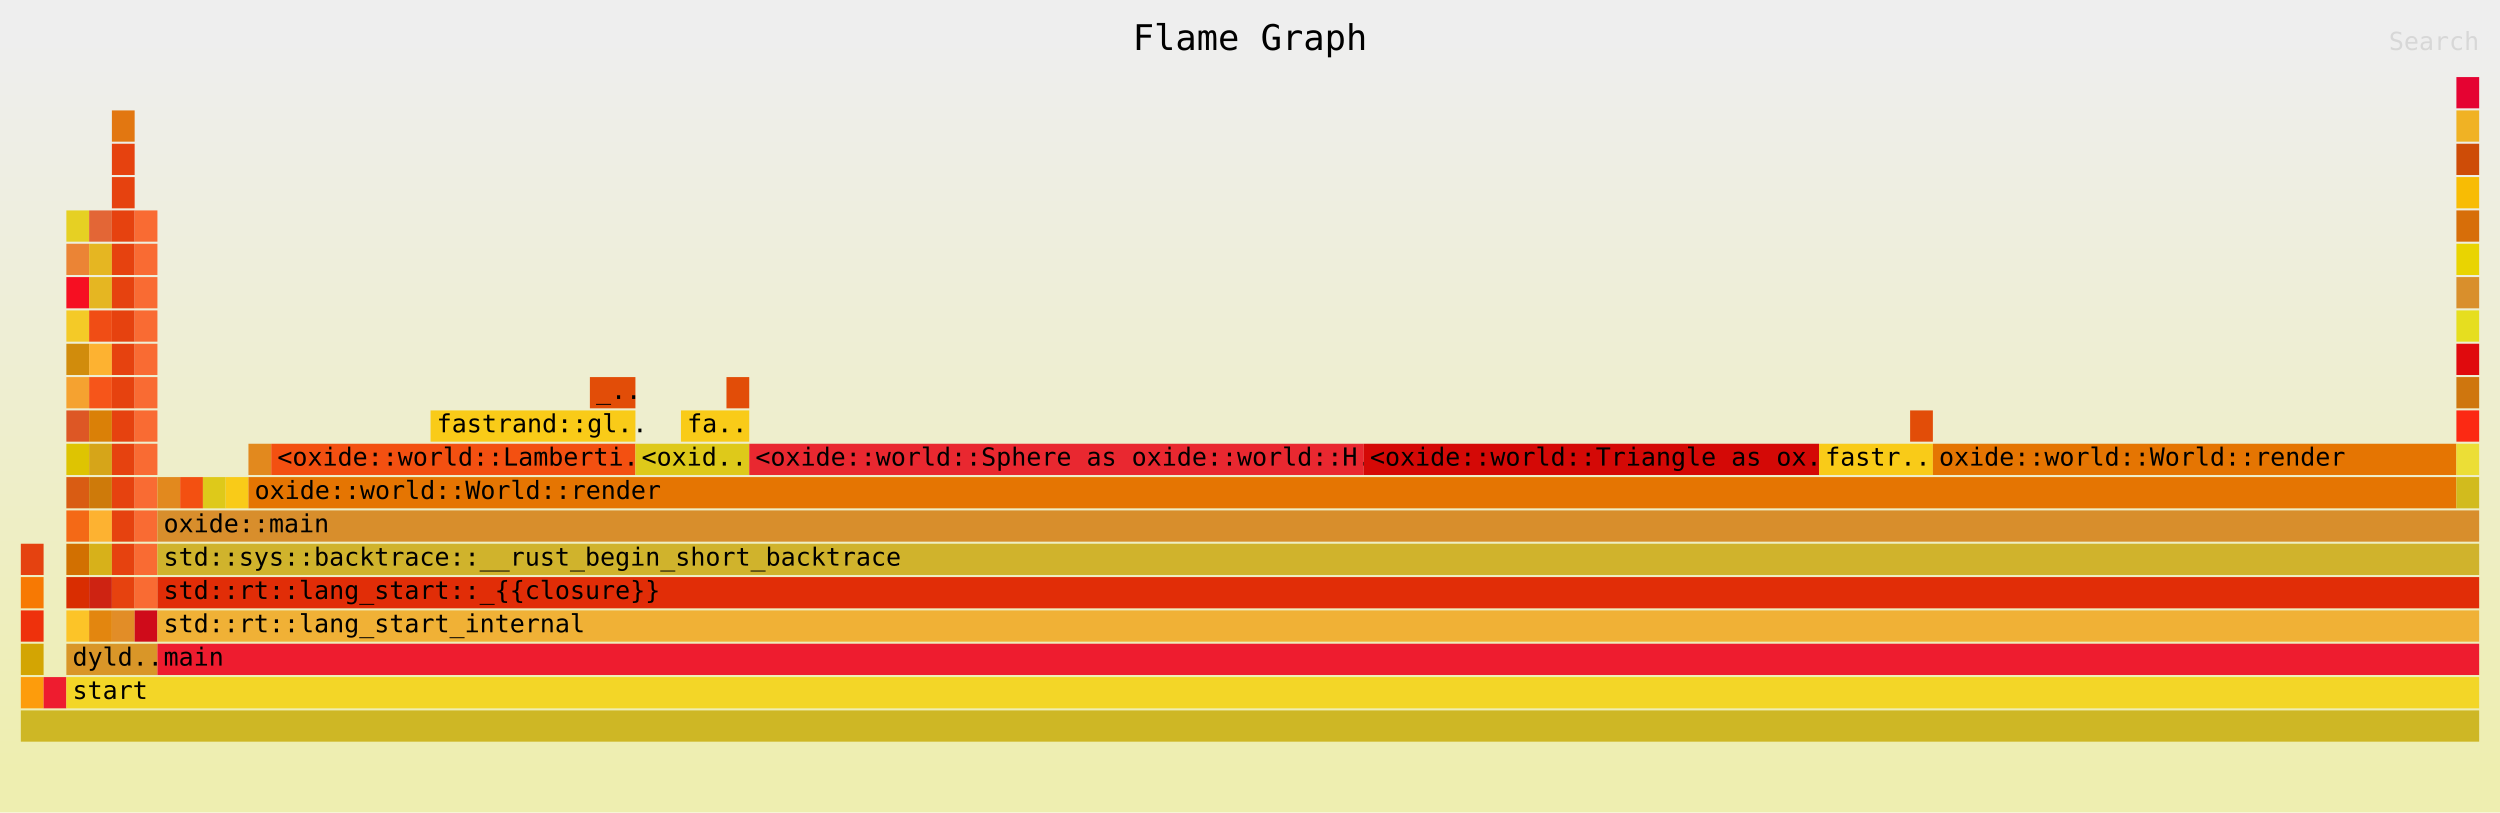
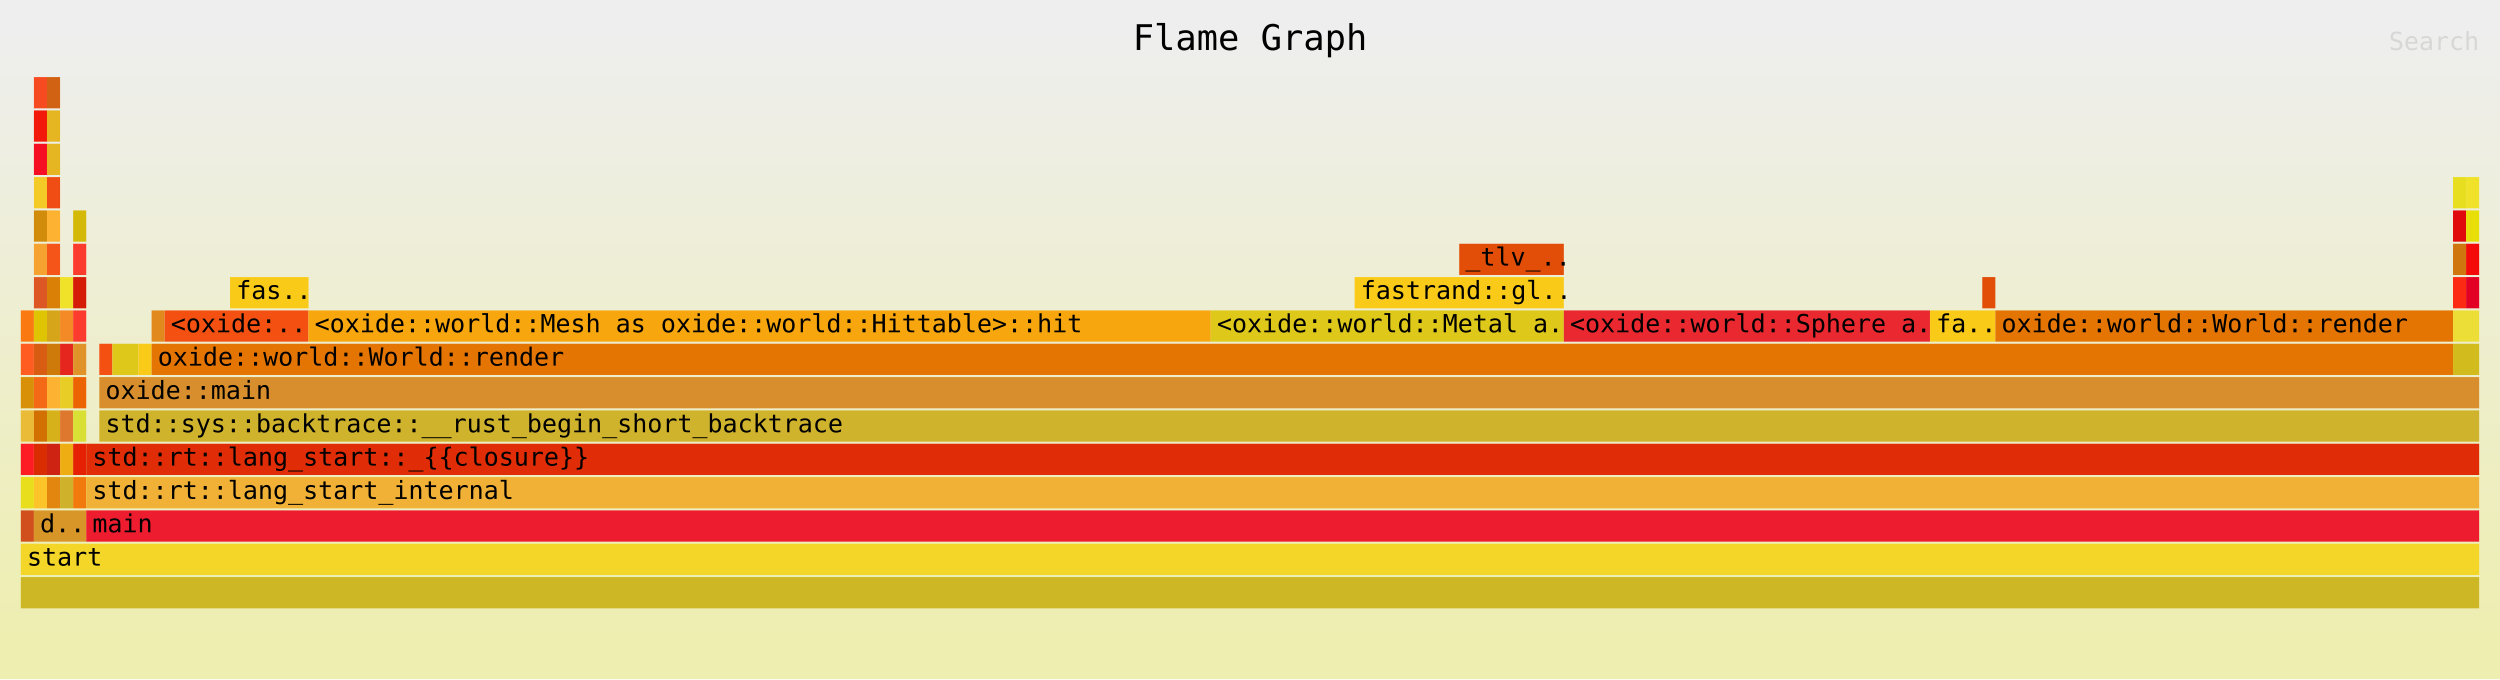
- <svg xmlns="http://www.w3.org/2000/svg" xmlns:ns1="http://github.com/jonhoo/inferno" version="1.1" width="1200" height="390" viewBox="0 0 1200 390">
+ <svg xmlns="http://www.w3.org/2000/svg" xmlns:ns1="http://github.com/jonhoo/inferno" version="1.1" width="1200" height="326" viewBox="0 0 1200 326">
  <defs>
    <linearGradient id="background" y1="0" y2="1" x1="0" x2="0">
      <stop stop-color="#eeeeee" offset="5%" />
      <stop stop-color="#eeeeb0" offset="95%" />
    </linearGradient>
  </defs>
  <style type="text/css">
text { font-family:monospace; font-size:12px }
#title { text-anchor:middle; font-size:17px; }
#matched { text-anchor:end; }
#search { text-anchor:end; opacity:0.1; cursor:pointer; }
#search:hover, #search.show { opacity:1; }
#subtitle { text-anchor:middle; font-color:rgb(160,160,160); }
#unzoom { cursor:pointer; }
#frames &gt; *:hover { stroke:black; stroke-width:0.5; cursor:pointer; }
.hide { display:none; }
.parent { opacity:0.5; }
</style>
-   <rect x="0" y="0" width="100%" height="390" fill="url(#background)" />
+   <rect x="0" y="0" width="100%" height="326" fill="url(#background)" />
  <text id="title" fill="rgb(0,0,0)" x="50%" y="24.00">Flame Graph</text>
-   <text id="details" fill="rgb(0,0,0)" x="10" y="373.00"> </text>
+   <text id="details" fill="rgb(0,0,0)" x="10" y="309.00"> </text>
  <text id="unzoom" class="hide" fill="rgb(0,0,0)" x="10" y="24.00">Reset Zoom</text>
  <text id="search" fill="rgb(0,0,0)" x="1190" y="24.00">Search</text>
-   <text id="matched" fill="rgb(0,0,0)" x="1190" y="373.00"> </text>
-   <svg id="frames" x="10" width="1180" total_samples="108">
-     <g>
-       <rect x="0%" y="325" width="0.926%" height="15" fill="rgb(253,156,12)" ns1:x="0" ns1:w="1" />
-       <text x="0.25%" y="335.50" />
-     </g>
-     <g>
-       <rect x="0%" y="309" width="0.926%" height="15" fill="rgb(211,165,3)" ns1:x="0" ns1:w="1" />
-       <text x="0.25%" y="319.50" />
-     </g>
-     <g>
-       <rect x="0%" y="293" width="0.926%" height="15" fill="rgb(238,49,12)" ns1:x="0" ns1:w="1" />
-       <text x="0.25%" y="303.50" />
-     </g>
-     <g>
-       <rect x="0%" y="277" width="0.926%" height="15" fill="rgb(247,121,3)" ns1:x="0" ns1:w="1" />
+   <text id="matched" fill="rgb(0,0,0)" x="1190" y="309.00"> </text>
+   <svg id="frames" x="10" width="1180" total_samples="188">
+     <g>
+       <rect x="0%" y="245" width="0.532%" height="15" fill="rgb(209,79,28)" ns1:x="0" ns1:w="1" />
+       <text x="0.25%" y="255.50" />
+     </g>
+     <g>
+       <rect x="0%" y="229" width="0.532%" height="15" fill="rgb(232,222,27)" ns1:x="0" ns1:w="1" />
+       <text x="0.25%" y="239.50" />
+     </g>
+     <g>
+       <rect x="0%" y="213" width="0.532%" height="15" fill="rgb(254,28,36)" ns1:x="0" ns1:w="1" />
+       <text x="0.25%" y="223.50" />
+     </g>
+     <g>
+       <rect x="0%" y="197" width="0.532%" height="15" fill="rgb(234,187,54)" ns1:x="0" ns1:w="1" />
+       <text x="0.25%" y="207.50" />
+     </g>
+     <g>
+       <rect x="0%" y="181" width="0.532%" height="15" fill="rgb(215,144,8)" ns1:x="0" ns1:w="1" />
+       <text x="0.25%" y="191.50" />
+     </g>
+     <g>
+       <rect x="0%" y="165" width="0.532%" height="15" fill="rgb(254,92,33)" ns1:x="0" ns1:w="1" />
+       <text x="0.25%" y="175.50" />
+     </g>
+     <g>
+       <rect x="0%" y="149" width="0.532%" height="15" fill="rgb(250,121,16)" ns1:x="0" ns1:w="1" />
+       <text x="0.25%" y="159.50" />
+     </g>
+     <g>
+       <rect x="0.532%" y="229" width="0.532%" height="15" fill="rgb(252,196,40)" ns1:x="1" ns1:w="1" />
+       <text x="0.782%" y="239.50" />
+     </g>
+     <g>
+       <rect x="0.532%" y="213" width="0.532%" height="15" fill="rgb(217,45,1)" ns1:x="1" ns1:w="1" />
+       <text x="0.782%" y="223.50" />
+     </g>
+     <g>
+       <rect x="0.532%" y="197" width="0.532%" height="15" fill="rgb(210,112,1)" ns1:x="1" ns1:w="1" />
+       <text x="0.782%" y="207.50" />
+     </g>
+     <g>
+       <rect x="0.532%" y="181" width="0.532%" height="15" fill="rgb(244,105,22)" ns1:x="1" ns1:w="1" />
+       <text x="0.782%" y="191.50" />
+     </g>
+     <g>
+       <rect x="0.532%" y="165" width="0.532%" height="15" fill="rgb(217,92,19)" ns1:x="1" ns1:w="1" />
+       <text x="0.782%" y="175.50" />
+     </g>
+     <g>
+       <rect x="0.532%" y="149" width="0.532%" height="15" fill="rgb(222,196,2)" ns1:x="1" ns1:w="1" />
+       <text x="0.782%" y="159.50" />
+     </g>
+     <g>
+       <rect x="0.532%" y="133" width="0.532%" height="15" fill="rgb(221,87,37)" ns1:x="1" ns1:w="1" />
+       <text x="0.782%" y="143.50" />
+     </g>
+     <g>
+       <rect x="0.532%" y="117" width="0.532%" height="15" fill="rgb(245,162,48)" ns1:x="1" ns1:w="1" />
+       <text x="0.782%" y="127.50" />
+     </g>
+     <g>
+       <rect x="0.532%" y="101" width="0.532%" height="15" fill="rgb(209,140,12)" ns1:x="1" ns1:w="1" />
+       <text x="0.782%" y="111.50" />
+     </g>
+     <g>
+       <rect x="0.532%" y="85" width="0.532%" height="15" fill="rgb(244,202,39)" ns1:x="1" ns1:w="1" />
+       <text x="0.782%" y="95.50" />
+     </g>
+     <g>
+       <rect x="0.532%" y="69" width="0.532%" height="15" fill="rgb(246,15,34)" ns1:x="1" ns1:w="1" />
+       <text x="0.782%" y="79.50" />
+     </g>
+     <g>
+       <rect x="0.532%" y="53" width="0.532%" height="15" fill="rgb(243,25,10)" ns1:x="1" ns1:w="1" />
+       <text x="0.782%" y="63.50" />
+     </g>
+     <g>
+       <rect x="0.532%" y="37" width="0.532%" height="15" fill="rgb(246,75,33)" ns1:x="1" ns1:w="1" />
+       <text x="0.782%" y="47.50" />
+     </g>
+     <g>
+       <rect x="1.064%" y="229" width="0.532%" height="15" fill="rgb(227,134,15)" ns1:x="2" ns1:w="1" />
+       <text x="1.314%" y="239.50" />
+     </g>
+     <g>
+       <rect x="1.064%" y="213" width="0.532%" height="15" fill="rgb(206,35,18)" ns1:x="2" ns1:w="1" />
+       <text x="1.314%" y="223.50" />
+     </g>
+     <g>
+       <rect x="1.064%" y="197" width="0.532%" height="15" fill="rgb(215,177,26)" ns1:x="2" ns1:w="1" />
+       <text x="1.314%" y="207.50" />
+     </g>
+     <g>
+       <rect x="1.064%" y="181" width="0.532%" height="15" fill="rgb(253,178,49)" ns1:x="2" ns1:w="1" />
+       <text x="1.314%" y="191.50" />
+     </g>
+     <g>
+       <rect x="1.064%" y="165" width="0.532%" height="15" fill="rgb(206,122,10)" ns1:x="2" ns1:w="1" />
+       <text x="1.314%" y="175.50" />
+     </g>
+     <g>
+       <rect x="1.064%" y="149" width="0.532%" height="15" fill="rgb(214,165,25)" ns1:x="2" ns1:w="1" />
+       <text x="1.314%" y="159.50" />
+     </g>
+     <g>
+       <rect x="1.064%" y="133" width="0.532%" height="15" fill="rgb(218,128,7)" ns1:x="2" ns1:w="1" />
+       <text x="1.314%" y="143.50" />
+     </g>
+     <g>
+       <rect x="1.064%" y="117" width="0.532%" height="15" fill="rgb(246,85,26)" ns1:x="2" ns1:w="1" />
+       <text x="1.314%" y="127.50" />
+     </g>
+     <g>
+       <rect x="1.064%" y="101" width="0.532%" height="15" fill="rgb(253,178,49)" ns1:x="2" ns1:w="1" />
+       <text x="1.314%" y="111.50" />
+     </g>
+     <g>
+       <rect x="1.064%" y="85" width="0.532%" height="15" fill="rgb(240,77,21)" ns1:x="2" ns1:w="1" />
+       <text x="1.314%" y="95.50" />
+     </g>
+     <g>
+       <rect x="1.064%" y="69" width="0.532%" height="15" fill="rgb(229,182,34)" ns1:x="2" ns1:w="1" />
+       <text x="1.314%" y="79.50" />
+     </g>
+     <g>
+       <rect x="1.064%" y="53" width="0.532%" height="15" fill="rgb(229,182,34)" ns1:x="2" ns1:w="1" />
+       <text x="1.314%" y="63.50" />
+     </g>
+     <g>
+       <rect x="1.064%" y="37" width="0.532%" height="15" fill="rgb(209,98,20)" ns1:x="2" ns1:w="1" />
+       <text x="1.314%" y="47.50" />
+     </g>
+     <g>
+       <rect x="1.596%" y="229" width="0.532%" height="15" fill="rgb(207,177,44)" ns1:x="3" ns1:w="1" />
+       <text x="1.846%" y="239.50" />
+     </g>
+     <g>
+       <rect x="1.596%" y="213" width="0.532%" height="15" fill="rgb(238,173,19)" ns1:x="3" ns1:w="1" />
+       <text x="1.846%" y="223.50" />
+     </g>
+     <g>
+       <rect x="1.596%" y="197" width="0.532%" height="15" fill="rgb(223,120,47)" ns1:x="3" ns1:w="1" />
+       <text x="1.846%" y="207.50" />
+     </g>
+     <g>
+       <rect x="1.596%" y="181" width="0.532%" height="15" fill="rgb(232,205,39)" ns1:x="3" ns1:w="1" />
+       <text x="1.846%" y="191.50" />
+     </g>
+     <g>
+       <rect x="1.596%" y="165" width="0.532%" height="15" fill="rgb(229,38,31)" ns1:x="3" ns1:w="1" />
+       <text x="1.846%" y="175.50" />
+     </g>
+     <g>
+       <rect x="1.596%" y="149" width="0.532%" height="15" fill="rgb(244,138,38)" ns1:x="3" ns1:w="1" />
+       <text x="1.846%" y="159.50" />
+     </g>
+     <g>
+       <rect x="1.596%" y="133" width="0.532%" height="15" fill="rgb(239,226,41)" ns1:x="3" ns1:w="1" />
+       <text x="1.846%" y="143.50" />
+     </g>
+     <g>
+       <rect x="0.532%" y="245" width="2.128%" height="15" fill="rgb(217,150,40)" ns1:x="1" ns1:w="4" />
+       <text x="0.782%" y="255.50">d..</text>
+     </g>
+     <g>
+       <rect x="2.128%" y="229" width="0.532%" height="15" fill="rgb(242,121,11)" ns1:x="4" ns1:w="1" />
+       <text x="2.378%" y="239.50" />
+     </g>
+     <g>
+       <rect x="2.128%" y="213" width="0.532%" height="15" fill="rgb(229,32,3)" ns1:x="4" ns1:w="1" />
+       <text x="2.378%" y="223.50" />
+     </g>
+     <g>
+       <rect x="2.128%" y="197" width="0.532%" height="15" fill="rgb(217,224,53)" ns1:x="4" ns1:w="1" />
+       <text x="2.378%" y="207.50" />
+     </g>
+     <g>
+       <rect x="2.128%" y="181" width="0.532%" height="15" fill="rgb(236,100,2)" ns1:x="4" ns1:w="1" />
+       <text x="2.378%" y="191.50" />
+     </g>
+     <g>
+       <rect x="2.128%" y="165" width="0.532%" height="15" fill="rgb(223,147,40)" ns1:x="4" ns1:w="1" />
+       <text x="2.378%" y="175.50" />
+     </g>
+     <g>
+       <rect x="2.128%" y="149" width="0.532%" height="15" fill="rgb(251,59,45)" ns1:x="4" ns1:w="1" />
+       <text x="2.378%" y="159.50" />
+     </g>
+     <g>
+       <rect x="2.128%" y="133" width="0.532%" height="15" fill="rgb(213,28,6)" ns1:x="4" ns1:w="1" />
+       <text x="2.378%" y="143.50" />
+     </g>
+     <g>
+       <rect x="2.128%" y="117" width="0.532%" height="15" fill="rgb(251,59,45)" ns1:x="4" ns1:w="1" />
+       <text x="2.378%" y="127.50" />
+     </g>
+     <g>
+       <rect x="2.128%" y="101" width="0.532%" height="15" fill="rgb(212,185,9)" ns1:x="4" ns1:w="1" />
+       <text x="2.378%" y="111.50" />
+     </g>
+     <g>
+       <rect x="3.192%" y="165" width="0.532%" height="15" fill="rgb(243,80,17)" ns1:x="6" ns1:w="1" />
+       <text x="3.442%" y="175.50" />
+     </g>
+     <g>
+       <rect x="3.723%" y="165" width="1.064%" height="15" fill="rgb(222,201,26)" ns1:x="7" ns1:w="2" />
+       <text x="3.973%" y="175.50" />
+     </g>
+     <g>
+       <rect x="4.787%" y="165" width="0.532%" height="15" fill="rgb(249,203,24)" ns1:x="9" ns1:w="1" />
+       <text x="5.037%" y="175.50" />
+     </g>
+     <g>
+       <rect x="5.319%" y="149" width="0.532%" height="15" fill="rgb(226,137,30)" ns1:x="10" ns1:w="1" />
+       <text x="5.569%" y="159.50" />
+     </g>
+     <g>
+       <rect x="5.851%" y="149" width="5.851%" height="15" fill="rgb(243,80,17)" ns1:x="11" ns1:w="11" />
+       <text x="6.101%" y="159.50">&lt;oxide:..</text>
+     </g>
+     <g>
+       <rect x="8.511%" y="133" width="3.192%" height="15" fill="rgb(249,203,24)" ns1:x="16" ns1:w="6" />
+       <text x="8.761%" y="143.50">fas..</text>
+     </g>
+     <g>
+       <rect x="11.702%" y="149" width="36.702%" height="15" fill="rgb(247,166,13)" ns1:x="22" ns1:w="69" />
+       <text x="11.952%" y="159.50">&lt;oxide::world::Mesh as oxide::world::Hittable&gt;::hit</text>
+     </g>
+     <g>
+       <rect x="48.404%" y="149" width="14.362%" height="15" fill="rgb(222,201,26)" ns1:x="91" ns1:w="27" />
+       <text x="48.654%" y="159.50">&lt;oxide::world::Metal a..</text>
+     </g>
+     <g>
+       <rect x="54.255%" y="133" width="8.511%" height="15" fill="rgb(249,203,24)" ns1:x="102" ns1:w="16" />
+       <text x="54.505%" y="143.50">fastrand::gl..</text>
+     </g>
+     <g>
+       <rect x="58.511%" y="117" width="4.255%" height="15" fill="rgb(226,77,8)" ns1:x="110" ns1:w="8" />
+       <text x="58.761%" y="127.50">_tlv_..</text>
+     </g>
+     <g>
+       <rect x="62.766%" y="149" width="14.894%" height="15" fill="rgb(233,40,48)" ns1:x="118" ns1:w="28" />
+       <text x="63.016%" y="159.50">&lt;oxide::world::Sphere a..</text>
+     </g>
+     <g>
+       <rect x="77.66%" y="149" width="2.66%" height="15" fill="rgb(249,203,24)" ns1:x="146" ns1:w="5" />
+       <text x="77.91%" y="159.50">fa..</text>
+     </g>
+     <g>
+       <rect x="79.787%" y="133" width="0.532%" height="15" fill="rgb(226,77,8)" ns1:x="150" ns1:w="1" />
+       <text x="80.037%" y="143.50" />
+     </g>
+     <g>
+       <rect x="5.319%" y="165" width="93.617%" height="15" fill="rgb(229,117,2)" ns1:x="10" ns1:w="176" />
+       <text x="5.569%" y="175.50">oxide::world::World::render</text>
+     </g>
+     <g>
+       <rect x="80.319%" y="149" width="18.617%" height="15" fill="rgb(229,117,2)" ns1:x="151" ns1:w="35" />
+       <text x="80.569%" y="159.50">oxide::world::World::render</text>
+     </g>
+     <g>
+       <rect x="98.936%" y="133" width="0.532%" height="15" fill="rgb(252,41,19)" ns1:x="186" ns1:w="1" />
+       <text x="99.186%" y="143.50" />
+     </g>
+     <g>
+       <rect x="98.936%" y="117" width="0.532%" height="15" fill="rgb(207,118,14)" ns1:x="186" ns1:w="1" />
+       <text x="99.186%" y="127.50" />
+     </g>
+     <g>
+       <rect x="98.936%" y="101" width="0.532%" height="15" fill="rgb(224,10,13)" ns1:x="186" ns1:w="1" />
+       <text x="99.186%" y="111.50" />
+     </g>
+     <g>
+       <rect x="98.936%" y="85" width="0.532%" height="15" fill="rgb(230,222,31)" ns1:x="186" ns1:w="1" />
+       <text x="99.186%" y="95.50" />
+     </g>
+     <g>
+       <rect x="0%" y="277" width="100%" height="15" fill="rgb(206,183,37)" ns1:x="0" ns1:w="188" />
      <text x="0.25%" y="287.50" />
    </g>
    <g>
-       <rect x="0%" y="261" width="0.926%" height="15" fill="rgb(229,66,16)" ns1:x="0" ns1:w="1" />
-       <text x="0.25%" y="271.50" />
-     </g>
-     <g>
-       <rect x="0.926%" y="325" width="0.926%" height="15" fill="rgb(238,28,47)" ns1:x="1" ns1:w="1" />
-       <text x="1.176%" y="335.50" />
-     </g>
-     <g>
-       <rect x="1.852%" y="293" width="0.926%" height="15" fill="rgb(252,196,40)" ns1:x="2" ns1:w="1" />
-       <text x="2.102%" y="303.50" />
-     </g>
-     <g>
-       <rect x="1.852%" y="277" width="0.926%" height="15" fill="rgb(217,45,1)" ns1:x="2" ns1:w="1" />
-       <text x="2.102%" y="287.50" />
-     </g>
-     <g>
-       <rect x="1.852%" y="261" width="0.926%" height="15" fill="rgb(210,112,1)" ns1:x="2" ns1:w="1" />
-       <text x="2.102%" y="271.50" />
-     </g>
-     <g>
-       <rect x="1.852%" y="245" width="0.926%" height="15" fill="rgb(244,105,22)" ns1:x="2" ns1:w="1" />
-       <text x="2.102%" y="255.50" />
-     </g>
-     <g>
-       <rect x="1.852%" y="229" width="0.926%" height="15" fill="rgb(217,92,19)" ns1:x="2" ns1:w="1" />
-       <text x="2.102%" y="239.50" />
-     </g>
-     <g>
-       <rect x="1.852%" y="213" width="0.926%" height="15" fill="rgb(222,196,2)" ns1:x="2" ns1:w="1" />
-       <text x="2.102%" y="223.50" />
-     </g>
-     <g>
-       <rect x="1.852%" y="197" width="0.926%" height="15" fill="rgb(221,87,37)" ns1:x="2" ns1:w="1" />
-       <text x="2.102%" y="207.50" />
-     </g>
-     <g>
-       <rect x="1.852%" y="181" width="0.926%" height="15" fill="rgb(245,162,48)" ns1:x="2" ns1:w="1" />
-       <text x="2.102%" y="191.50" />
-     </g>
-     <g>
-       <rect x="1.852%" y="165" width="0.926%" height="15" fill="rgb(209,140,12)" ns1:x="2" ns1:w="1" />
-       <text x="2.102%" y="175.50" />
-     </g>
-     <g>
-       <rect x="1.852%" y="149" width="0.926%" height="15" fill="rgb(244,202,39)" ns1:x="2" ns1:w="1" />
-       <text x="2.102%" y="159.50" />
-     </g>
-     <g>
-       <rect x="1.852%" y="133" width="0.926%" height="15" fill="rgb(246,15,34)" ns1:x="2" ns1:w="1" />
-       <text x="2.102%" y="143.50" />
-     </g>
-     <g>
-       <rect x="1.852%" y="117" width="0.926%" height="15" fill="rgb(235,132,53)" ns1:x="2" ns1:w="1" />
-       <text x="2.102%" y="127.50" />
-     </g>
-     <g>
-       <rect x="1.852%" y="101" width="0.926%" height="15" fill="rgb(230,208,35)" ns1:x="2" ns1:w="1" />
-       <text x="2.102%" y="111.50" />
-     </g>
-     <g>
-       <rect x="2.778%" y="293" width="0.926%" height="15" fill="rgb(227,134,15)" ns1:x="3" ns1:w="1" />
-       <text x="3.028%" y="303.50" />
-     </g>
-     <g>
-       <rect x="2.778%" y="277" width="0.926%" height="15" fill="rgb(206,35,18)" ns1:x="3" ns1:w="1" />
-       <text x="3.028%" y="287.50" />
-     </g>
-     <g>
-       <rect x="2.778%" y="261" width="0.926%" height="15" fill="rgb(215,177,26)" ns1:x="3" ns1:w="1" />
-       <text x="3.028%" y="271.50" />
-     </g>
-     <g>
-       <rect x="2.778%" y="245" width="0.926%" height="15" fill="rgb(253,178,49)" ns1:x="3" ns1:w="1" />
-       <text x="3.028%" y="255.50" />
-     </g>
-     <g>
-       <rect x="2.778%" y="229" width="0.926%" height="15" fill="rgb(206,122,10)" ns1:x="3" ns1:w="1" />
-       <text x="3.028%" y="239.50" />
-     </g>
-     <g>
-       <rect x="2.778%" y="213" width="0.926%" height="15" fill="rgb(214,165,25)" ns1:x="3" ns1:w="1" />
-       <text x="3.028%" y="223.50" />
-     </g>
-     <g>
-       <rect x="2.778%" y="197" width="0.926%" height="15" fill="rgb(218,128,7)" ns1:x="3" ns1:w="1" />
-       <text x="3.028%" y="207.50" />
-     </g>
-     <g>
-       <rect x="2.778%" y="181" width="0.926%" height="15" fill="rgb(246,85,26)" ns1:x="3" ns1:w="1" />
-       <text x="3.028%" y="191.50" />
-     </g>
-     <g>
-       <rect x="2.778%" y="165" width="0.926%" height="15" fill="rgb(253,178,49)" ns1:x="3" ns1:w="1" />
-       <text x="3.028%" y="175.50" />
-     </g>
-     <g>
-       <rect x="2.778%" y="149" width="0.926%" height="15" fill="rgb(240,77,21)" ns1:x="3" ns1:w="1" />
-       <text x="3.028%" y="159.50" />
-     </g>
-     <g>
-       <rect x="2.778%" y="133" width="0.926%" height="15" fill="rgb(229,182,34)" ns1:x="3" ns1:w="1" />
-       <text x="3.028%" y="143.50" />
-     </g>
-     <g>
-       <rect x="2.778%" y="117" width="0.926%" height="15" fill="rgb(229,182,34)" ns1:x="3" ns1:w="1" />
-       <text x="3.028%" y="127.50" />
-     </g>
-     <g>
-       <rect x="2.778%" y="101" width="0.926%" height="15" fill="rgb(227,102,54)" ns1:x="3" ns1:w="1" />
-       <text x="3.028%" y="111.50" />
-     </g>
-     <g>
-       <rect x="3.704%" y="293" width="0.926%" height="15" fill="rgb(226,141,39)" ns1:x="4" ns1:w="1" />
-       <text x="3.954%" y="303.50" />
-     </g>
-     <g>
-       <rect x="3.704%" y="277" width="0.926%" height="15" fill="rgb(230,66,15)" ns1:x="4" ns1:w="1" />
-       <text x="3.954%" y="287.50" />
-     </g>
-     <g>
-       <rect x="3.704%" y="261" width="0.926%" height="15" fill="rgb(230,66,15)" ns1:x="4" ns1:w="1" />
-       <text x="3.954%" y="271.50" />
-     </g>
-     <g>
-       <rect x="3.704%" y="245" width="0.926%" height="15" fill="rgb(230,66,15)" ns1:x="4" ns1:w="1" />
-       <text x="3.954%" y="255.50" />
-     </g>
-     <g>
-       <rect x="3.704%" y="229" width="0.926%" height="15" fill="rgb(230,66,15)" ns1:x="4" ns1:w="1" />
-       <text x="3.954%" y="239.50" />
-     </g>
-     <g>
-       <rect x="3.704%" y="213" width="0.926%" height="15" fill="rgb(230,66,15)" ns1:x="4" ns1:w="1" />
-       <text x="3.954%" y="223.50" />
-     </g>
-     <g>
-       <rect x="3.704%" y="197" width="0.926%" height="15" fill="rgb(230,66,15)" ns1:x="4" ns1:w="1" />
-       <text x="3.954%" y="207.50" />
-     </g>
-     <g>
-       <rect x="3.704%" y="181" width="0.926%" height="15" fill="rgb(230,66,15)" ns1:x="4" ns1:w="1" />
-       <text x="3.954%" y="191.50" />
-     </g>
-     <g>
-       <rect x="3.704%" y="165" width="0.926%" height="15" fill="rgb(230,66,15)" ns1:x="4" ns1:w="1" />
-       <text x="3.954%" y="175.50" />
-     </g>
-     <g>
-       <rect x="3.704%" y="149" width="0.926%" height="15" fill="rgb(230,66,15)" ns1:x="4" ns1:w="1" />
-       <text x="3.954%" y="159.50" />
-     </g>
-     <g>
-       <rect x="3.704%" y="133" width="0.926%" height="15" fill="rgb(230,66,15)" ns1:x="4" ns1:w="1" />
-       <text x="3.954%" y="143.50" />
-     </g>
-     <g>
-       <rect x="3.704%" y="117" width="0.926%" height="15" fill="rgb(230,66,15)" ns1:x="4" ns1:w="1" />
-       <text x="3.954%" y="127.50" />
-     </g>
-     <g>
-       <rect x="3.704%" y="101" width="0.926%" height="15" fill="rgb(230,66,15)" ns1:x="4" ns1:w="1" />
-       <text x="3.954%" y="111.50" />
-     </g>
-     <g>
-       <rect x="3.704%" y="85" width="0.926%" height="15" fill="rgb(230,66,15)" ns1:x="4" ns1:w="1" />
-       <text x="3.954%" y="95.50" />
-     </g>
-     <g>
-       <rect x="3.704%" y="69" width="0.926%" height="15" fill="rgb(230,66,15)" ns1:x="4" ns1:w="1" />
-       <text x="3.954%" y="79.50" />
-     </g>
-     <g>
-       <rect x="3.704%" y="53" width="0.926%" height="15" fill="rgb(226,119,17)" ns1:x="4" ns1:w="1" />
-       <text x="3.954%" y="63.50" />
-     </g>
-     <g>
-       <rect x="1.852%" y="309" width="3.704%" height="15" fill="rgb(217,150,40)" ns1:x="2" ns1:w="4" />
-       <text x="2.102%" y="319.50">dyld..</text>
-     </g>
-     <g>
-       <rect x="4.63%" y="293" width="0.926%" height="15" fill="rgb(207,11,26)" ns1:x="5" ns1:w="1" />
-       <text x="4.88%" y="303.50" />
-     </g>
-     <g>
-       <rect x="4.63%" y="277" width="0.926%" height="15" fill="rgb(249,107,51)" ns1:x="5" ns1:w="1" />
-       <text x="4.88%" y="287.50" />
-     </g>
-     <g>
-       <rect x="4.63%" y="261" width="0.926%" height="15" fill="rgb(249,107,51)" ns1:x="5" ns1:w="1" />
-       <text x="4.88%" y="271.50" />
-     </g>
-     <g>
-       <rect x="4.63%" y="245" width="0.926%" height="15" fill="rgb(249,107,51)" ns1:x="5" ns1:w="1" />
-       <text x="4.88%" y="255.50" />
-     </g>
-     <g>
-       <rect x="4.63%" y="229" width="0.926%" height="15" fill="rgb(249,107,51)" ns1:x="5" ns1:w="1" />
-       <text x="4.88%" y="239.50" />
-     </g>
-     <g>
-       <rect x="4.63%" y="213" width="0.926%" height="15" fill="rgb(249,107,51)" ns1:x="5" ns1:w="1" />
-       <text x="4.88%" y="223.50" />
-     </g>
-     <g>
-       <rect x="4.63%" y="197" width="0.926%" height="15" fill="rgb(249,107,51)" ns1:x="5" ns1:w="1" />
-       <text x="4.88%" y="207.50" />
-     </g>
-     <g>
-       <rect x="4.63%" y="181" width="0.926%" height="15" fill="rgb(249,107,51)" ns1:x="5" ns1:w="1" />
-       <text x="4.88%" y="191.50" />
-     </g>
-     <g>
-       <rect x="4.63%" y="165" width="0.926%" height="15" fill="rgb(249,107,51)" ns1:x="5" ns1:w="1" />
-       <text x="4.88%" y="175.50" />
-     </g>
-     <g>
-       <rect x="4.63%" y="149" width="0.926%" height="15" fill="rgb(249,107,51)" ns1:x="5" ns1:w="1" />
-       <text x="4.88%" y="159.50" />
-     </g>
-     <g>
-       <rect x="4.63%" y="133" width="0.926%" height="15" fill="rgb(249,107,51)" ns1:x="5" ns1:w="1" />
-       <text x="4.88%" y="143.50" />
-     </g>
-     <g>
-       <rect x="4.63%" y="117" width="0.926%" height="15" fill="rgb(249,107,51)" ns1:x="5" ns1:w="1" />
-       <text x="4.88%" y="127.50" />
-     </g>
-     <g>
-       <rect x="4.63%" y="101" width="0.926%" height="15" fill="rgb(249,107,51)" ns1:x="5" ns1:w="1" />
-       <text x="4.88%" y="111.50" />
-     </g>
-     <g>
-       <rect x="5.556%" y="229" width="0.926%" height="15" fill="rgb(226,137,30)" ns1:x="6" ns1:w="1" />
-       <text x="5.806%" y="239.50" />
-     </g>
-     <g>
-       <rect x="6.481%" y="229" width="0.926%" height="15" fill="rgb(243,80,17)" ns1:x="7" ns1:w="1" />
-       <text x="6.731%" y="239.50" />
-     </g>
-     <g>
-       <rect x="7.407%" y="229" width="0.926%" height="15" fill="rgb(222,201,26)" ns1:x="8" ns1:w="1" />
-       <text x="7.657%" y="239.50" />
-     </g>
-     <g>
-       <rect x="8.333%" y="229" width="0.926%" height="15" fill="rgb(249,203,24)" ns1:x="9" ns1:w="1" />
-       <text x="8.583%" y="239.50" />
-     </g>
-     <g>
-       <rect x="9.259%" y="213" width="0.926%" height="15" fill="rgb(226,137,30)" ns1:x="10" ns1:w="1" />
-       <text x="9.509%" y="223.50" />
-     </g>
-     <g>
-       <rect x="10.185%" y="213" width="14.815%" height="15" fill="rgb(243,80,17)" ns1:x="11" ns1:w="16" />
-       <text x="10.435%" y="223.50">&lt;oxide::world::Lamberti..</text>
-     </g>
-     <g>
-       <rect x="16.667%" y="197" width="8.333%" height="15" fill="rgb(249,203,24)" ns1:x="18" ns1:w="9" />
-       <text x="16.917%" y="207.50">fastrand::gl..</text>
-     </g>
-     <g>
-       <rect x="23.148%" y="181" width="1.852%" height="15" fill="rgb(226,77,8)" ns1:x="25" ns1:w="2" />
-       <text x="23.398%" y="191.50">_..</text>
-     </g>
-     <g>
-       <rect x="25%" y="213" width="4.63%" height="15" fill="rgb(222,201,26)" ns1:x="27" ns1:w="5" />
-       <text x="25.25%" y="223.50">&lt;oxid..</text>
-     </g>
-     <g>
-       <rect x="26.852%" y="197" width="2.778%" height="15" fill="rgb(249,203,24)" ns1:x="29" ns1:w="3" />
-       <text x="27.102%" y="207.50">fa..</text>
-     </g>
-     <g>
-       <rect x="28.704%" y="181" width="0.926%" height="15" fill="rgb(226,77,8)" ns1:x="31" ns1:w="1" />
-       <text x="28.954%" y="191.50" />
-     </g>
-     <g>
-       <rect x="29.63%" y="213" width="25%" height="15" fill="rgb(233,40,48)" ns1:x="32" ns1:w="27" />
-       <text x="29.88%" y="223.50">&lt;oxide::world::Sphere as oxide::world::H..</text>
-     </g>
-     <g>
-       <rect x="54.63%" y="213" width="18.518%" height="15" fill="rgb(212,9,6)" ns1:x="59" ns1:w="20" />
-       <text x="54.88%" y="223.50">&lt;oxide::world::Triangle as ox..</text>
-     </g>
-     <g>
-       <rect x="73.148%" y="213" width="4.63%" height="15" fill="rgb(249,203,24)" ns1:x="79" ns1:w="5" />
-       <text x="73.398%" y="223.50">fastr..</text>
-     </g>
-     <g>
-       <rect x="76.852%" y="197" width="0.926%" height="15" fill="rgb(226,77,8)" ns1:x="83" ns1:w="1" />
-       <text x="77.102%" y="207.50" />
-     </g>
-     <g>
-       <rect x="9.259%" y="229" width="89.815%" height="15" fill="rgb(229,117,2)" ns1:x="10" ns1:w="97" />
-       <text x="9.509%" y="239.50">oxide::world::World::render</text>
-     </g>
-     <g>
-       <rect x="77.778%" y="213" width="21.296%" height="15" fill="rgb(229,117,2)" ns1:x="84" ns1:w="23" />
-       <text x="78.028%" y="223.50">oxide::world::World::render</text>
-     </g>
-     <g>
-       <rect x="0%" y="341" width="100%" height="15" fill="rgb(206,183,37)" ns1:x="0" ns1:w="108" />
-       <text x="0.25%" y="351.50" />
-     </g>
-     <g>
-       <rect x="1.852%" y="325" width="98.148%" height="15" fill="rgb(243,214,39)" ns1:x="2" ns1:w="106" />
-       <text x="2.102%" y="335.50">start</text>
-     </g>
-     <g>
-       <rect x="5.556%" y="309" width="94.444%" height="15" fill="rgb(238,28,47)" ns1:x="6" ns1:w="102" />
-       <text x="5.806%" y="319.50">main</text>
-     </g>
-     <g>
-       <rect x="5.556%" y="293" width="94.444%" height="15" fill="rgb(240,177,54)" ns1:x="6" ns1:w="102" />
-       <text x="5.806%" y="303.50">std::rt::lang_start_internal</text>
-     </g>
-     <g>
-       <rect x="5.556%" y="277" width="94.444%" height="15" fill="rgb(225,45,7)" ns1:x="6" ns1:w="102" />
-       <text x="5.806%" y="287.50">std::rt::lang_start::_{{closure}}</text>
-     </g>
-     <g>
-       <rect x="5.556%" y="261" width="94.444%" height="15" fill="rgb(208,179,44)" ns1:x="6" ns1:w="102" />
-       <text x="5.806%" y="271.50">std::sys::backtrace::__rust_begin_short_backtrace</text>
-     </g>
-     <g>
-       <rect x="5.556%" y="245" width="94.444%" height="15" fill="rgb(216,142,44)" ns1:x="6" ns1:w="102" />
-       <text x="5.806%" y="255.50">oxide::main</text>
-     </g>
-     <g>
-       <rect x="99.074%" y="229" width="0.926%" height="15" fill="rgb(210,187,29)" ns1:x="107" ns1:w="1" />
-       <text x="99.324%" y="239.50" />
-     </g>
-     <g>
-       <rect x="99.074%" y="213" width="0.926%" height="15" fill="rgb(236,222,54)" ns1:x="107" ns1:w="1" />
-       <text x="99.324%" y="223.50" />
-     </g>
-     <g>
-       <rect x="99.074%" y="197" width="0.926%" height="15" fill="rgb(252,41,19)" ns1:x="107" ns1:w="1" />
-       <text x="99.324%" y="207.50" />
-     </g>
-     <g>
-       <rect x="99.074%" y="181" width="0.926%" height="15" fill="rgb(207,118,14)" ns1:x="107" ns1:w="1" />
-       <text x="99.324%" y="191.50" />
-     </g>
-     <g>
-       <rect x="99.074%" y="165" width="0.926%" height="15" fill="rgb(224,10,13)" ns1:x="107" ns1:w="1" />
-       <text x="99.324%" y="175.50" />
-     </g>
-     <g>
-       <rect x="99.074%" y="149" width="0.926%" height="15" fill="rgb(230,222,31)" ns1:x="107" ns1:w="1" />
-       <text x="99.324%" y="159.50" />
-     </g>
-     <g>
-       <rect x="99.074%" y="133" width="0.926%" height="15" fill="rgb(217,143,44)" ns1:x="107" ns1:w="1" />
-       <text x="99.324%" y="143.50" />
-     </g>
-     <g>
-       <rect x="99.074%" y="117" width="0.926%" height="15" fill="rgb(233,212,1)" ns1:x="107" ns1:w="1" />
-       <text x="99.324%" y="127.50" />
-     </g>
-     <g>
-       <rect x="99.074%" y="101" width="0.926%" height="15" fill="rgb(215,110,9)" ns1:x="107" ns1:w="1" />
-       <text x="99.324%" y="111.50" />
-     </g>
-     <g>
-       <rect x="99.074%" y="85" width="0.926%" height="15" fill="rgb(248,188,4)" ns1:x="107" ns1:w="1" />
-       <text x="99.324%" y="95.50" />
-     </g>
-     <g>
-       <rect x="99.074%" y="69" width="0.926%" height="15" fill="rgb(206,76,7)" ns1:x="107" ns1:w="1" />
-       <text x="99.324%" y="79.50" />
-     </g>
-     <g>
-       <rect x="99.074%" y="53" width="0.926%" height="15" fill="rgb(240,178,36)" ns1:x="107" ns1:w="1" />
-       <text x="99.324%" y="63.50" />
-     </g>
-     <g>
-       <rect x="99.074%" y="37" width="0.926%" height="15" fill="rgb(229,3,50)" ns1:x="107" ns1:w="1" />
-       <text x="99.324%" y="47.50" />
+       <rect x="0%" y="261" width="100%" height="15" fill="rgb(243,214,39)" ns1:x="0" ns1:w="188" />
+       <text x="0.25%" y="271.50">start</text>
+     </g>
+     <g>
+       <rect x="2.66%" y="245" width="97.34%" height="15" fill="rgb(238,28,47)" ns1:x="5" ns1:w="183" />
+       <text x="2.91%" y="255.50">main</text>
+     </g>
+     <g>
+       <rect x="2.66%" y="229" width="97.34%" height="15" fill="rgb(240,177,54)" ns1:x="5" ns1:w="183" />
+       <text x="2.91%" y="239.50">std::rt::lang_start_internal</text>
+     </g>
+     <g>
+       <rect x="2.66%" y="213" width="97.34%" height="15" fill="rgb(225,45,7)" ns1:x="5" ns1:w="183" />
+       <text x="2.91%" y="223.50">std::rt::lang_start::_{{closure}}</text>
+     </g>
+     <g>
+       <rect x="3.192%" y="197" width="96.808%" height="15" fill="rgb(208,179,44)" ns1:x="6" ns1:w="182" />
+       <text x="3.442%" y="207.50">std::sys::backtrace::__rust_begin_short_backtrace</text>
+     </g>
+     <g>
+       <rect x="3.192%" y="181" width="96.808%" height="15" fill="rgb(216,142,44)" ns1:x="6" ns1:w="182" />
+       <text x="3.442%" y="191.50">oxide::main</text>
+     </g>
+     <g>
+       <rect x="98.936%" y="165" width="1.064%" height="15" fill="rgb(210,187,29)" ns1:x="186" ns1:w="2" />
+       <text x="99.186%" y="175.50" />
+     </g>
+     <g>
+       <rect x="98.936%" y="149" width="1.064%" height="15" fill="rgb(236,222,54)" ns1:x="186" ns1:w="2" />
+       <text x="99.186%" y="159.50" />
+     </g>
+     <g>
+       <rect x="99.468%" y="133" width="0.532%" height="15" fill="rgb(226,1,37)" ns1:x="187" ns1:w="1" />
+       <text x="99.718%" y="143.50" />
+     </g>
+     <g>
+       <rect x="99.468%" y="117" width="0.532%" height="15" fill="rgb(243,10,9)" ns1:x="187" ns1:w="1" />
+       <text x="99.718%" y="127.50" />
+     </g>
+     <g>
+       <rect x="99.468%" y="101" width="0.532%" height="15" fill="rgb(232,223,8)" ns1:x="187" ns1:w="1" />
+       <text x="99.718%" y="111.50" />
+     </g>
+     <g>
+       <rect x="99.468%" y="85" width="0.532%" height="15" fill="rgb(239,226,41)" ns1:x="187" ns1:w="1" />
+       <text x="99.718%" y="95.50" />
    </g>
  </svg>
</svg>
